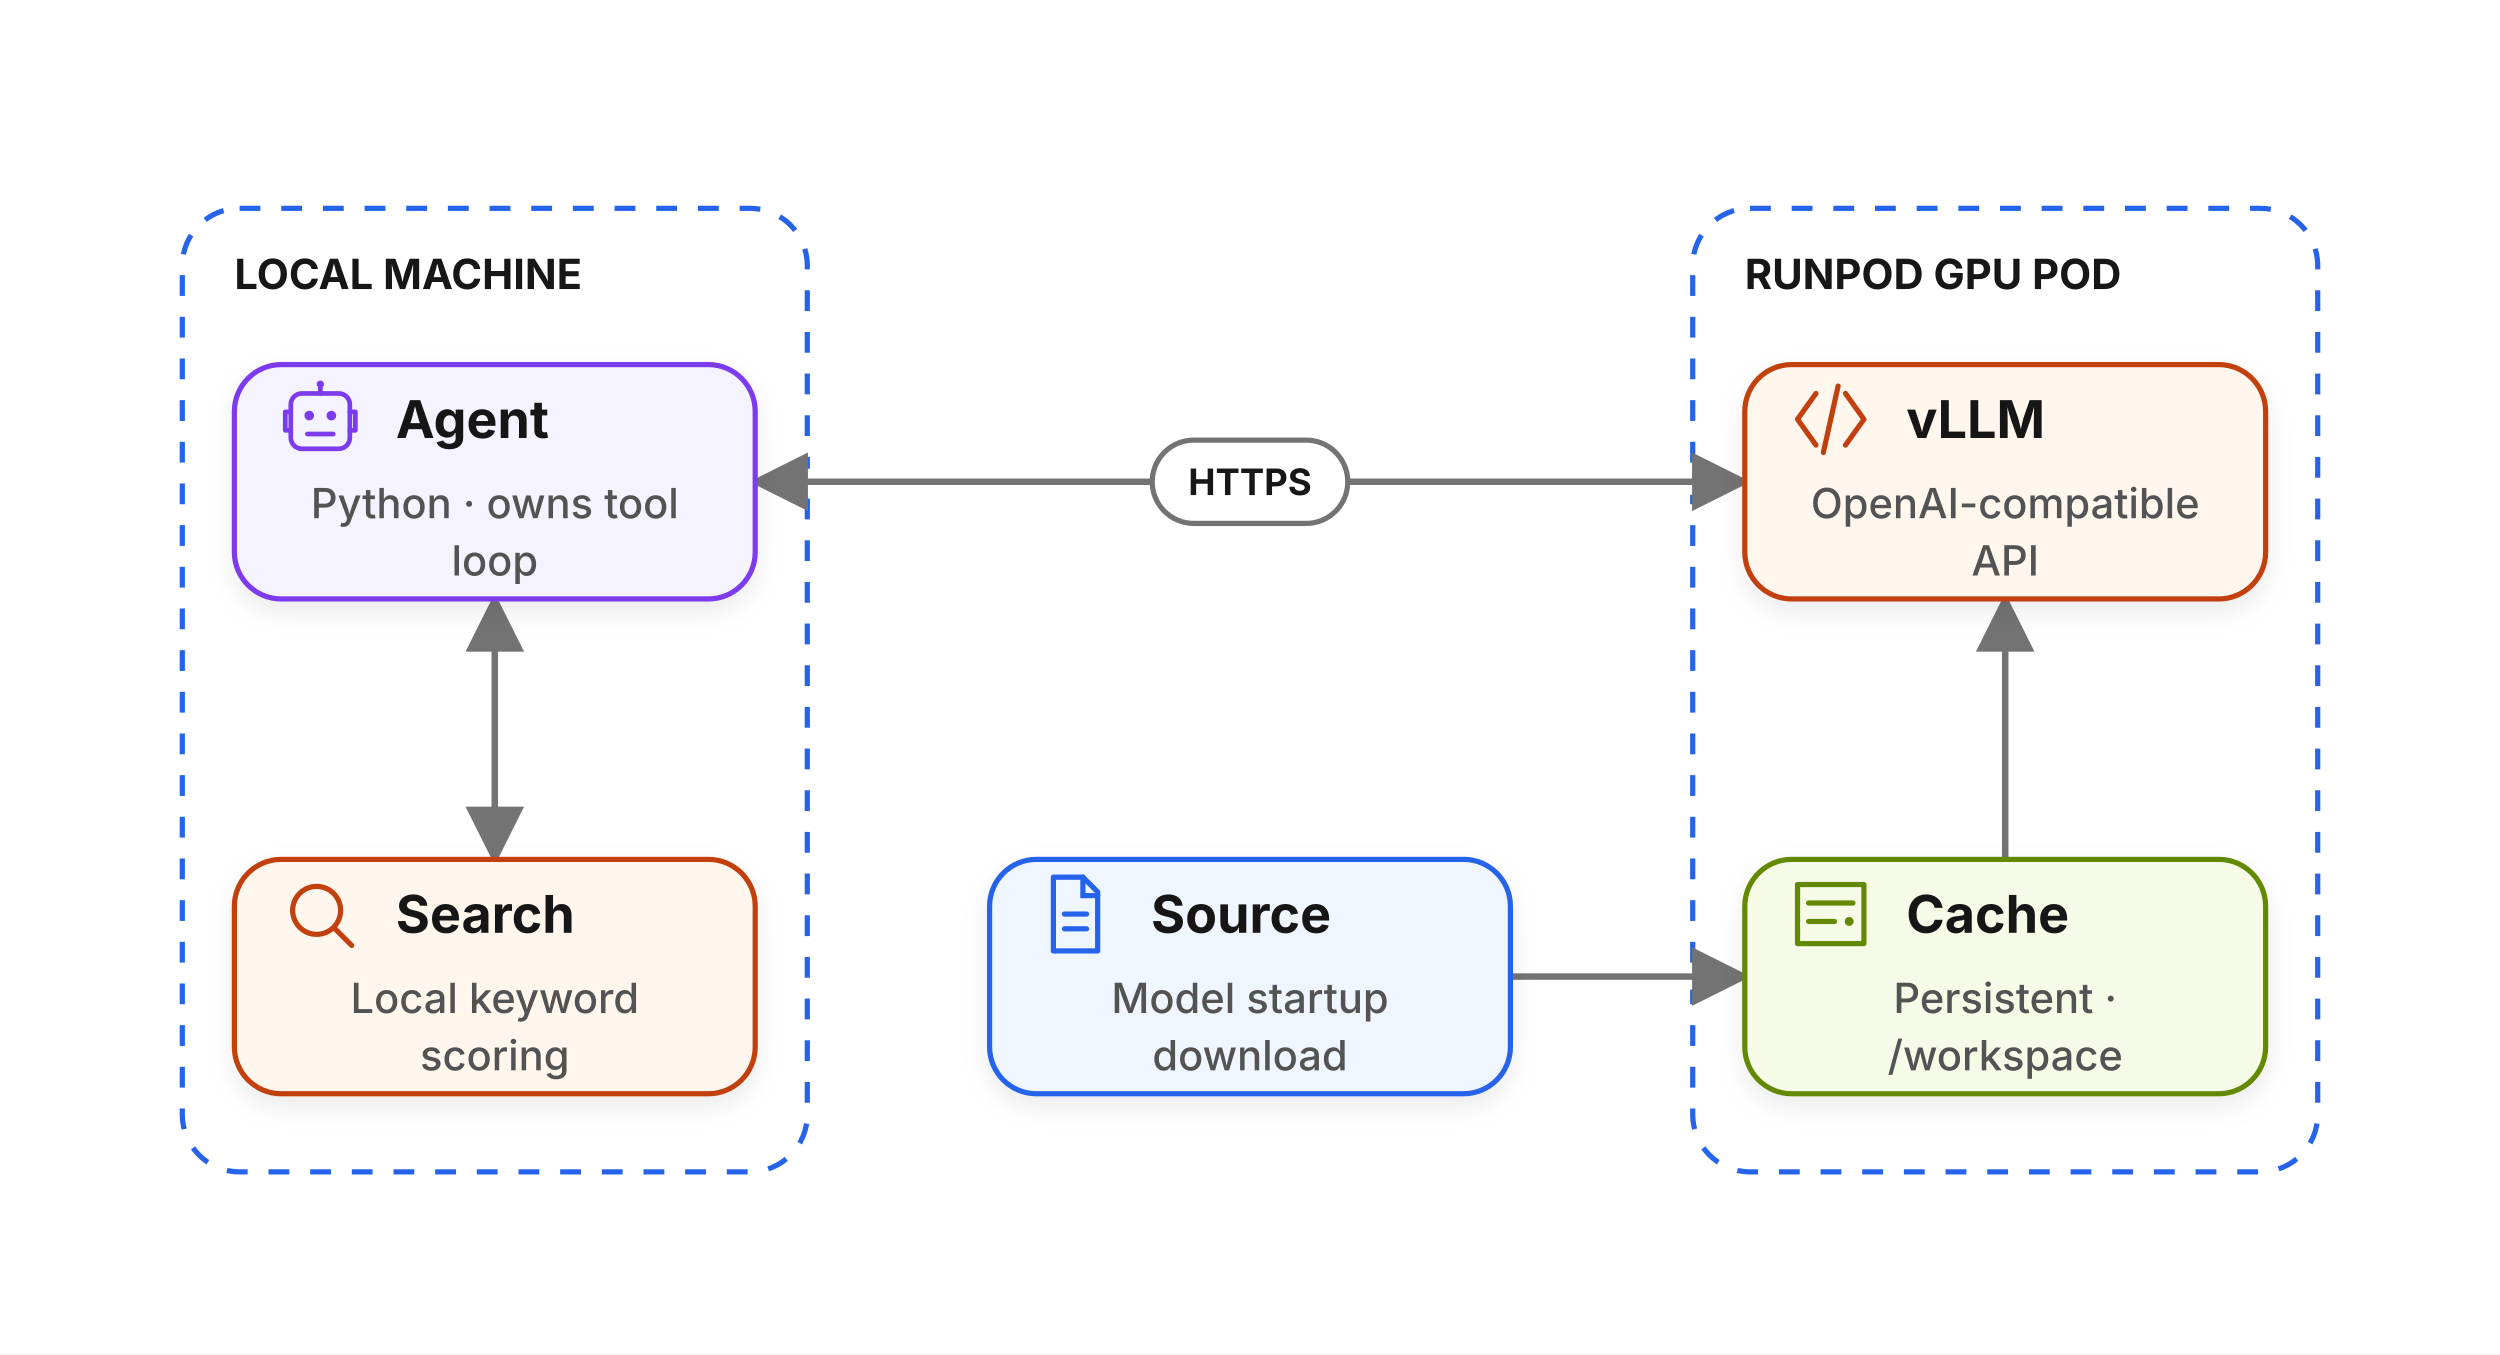
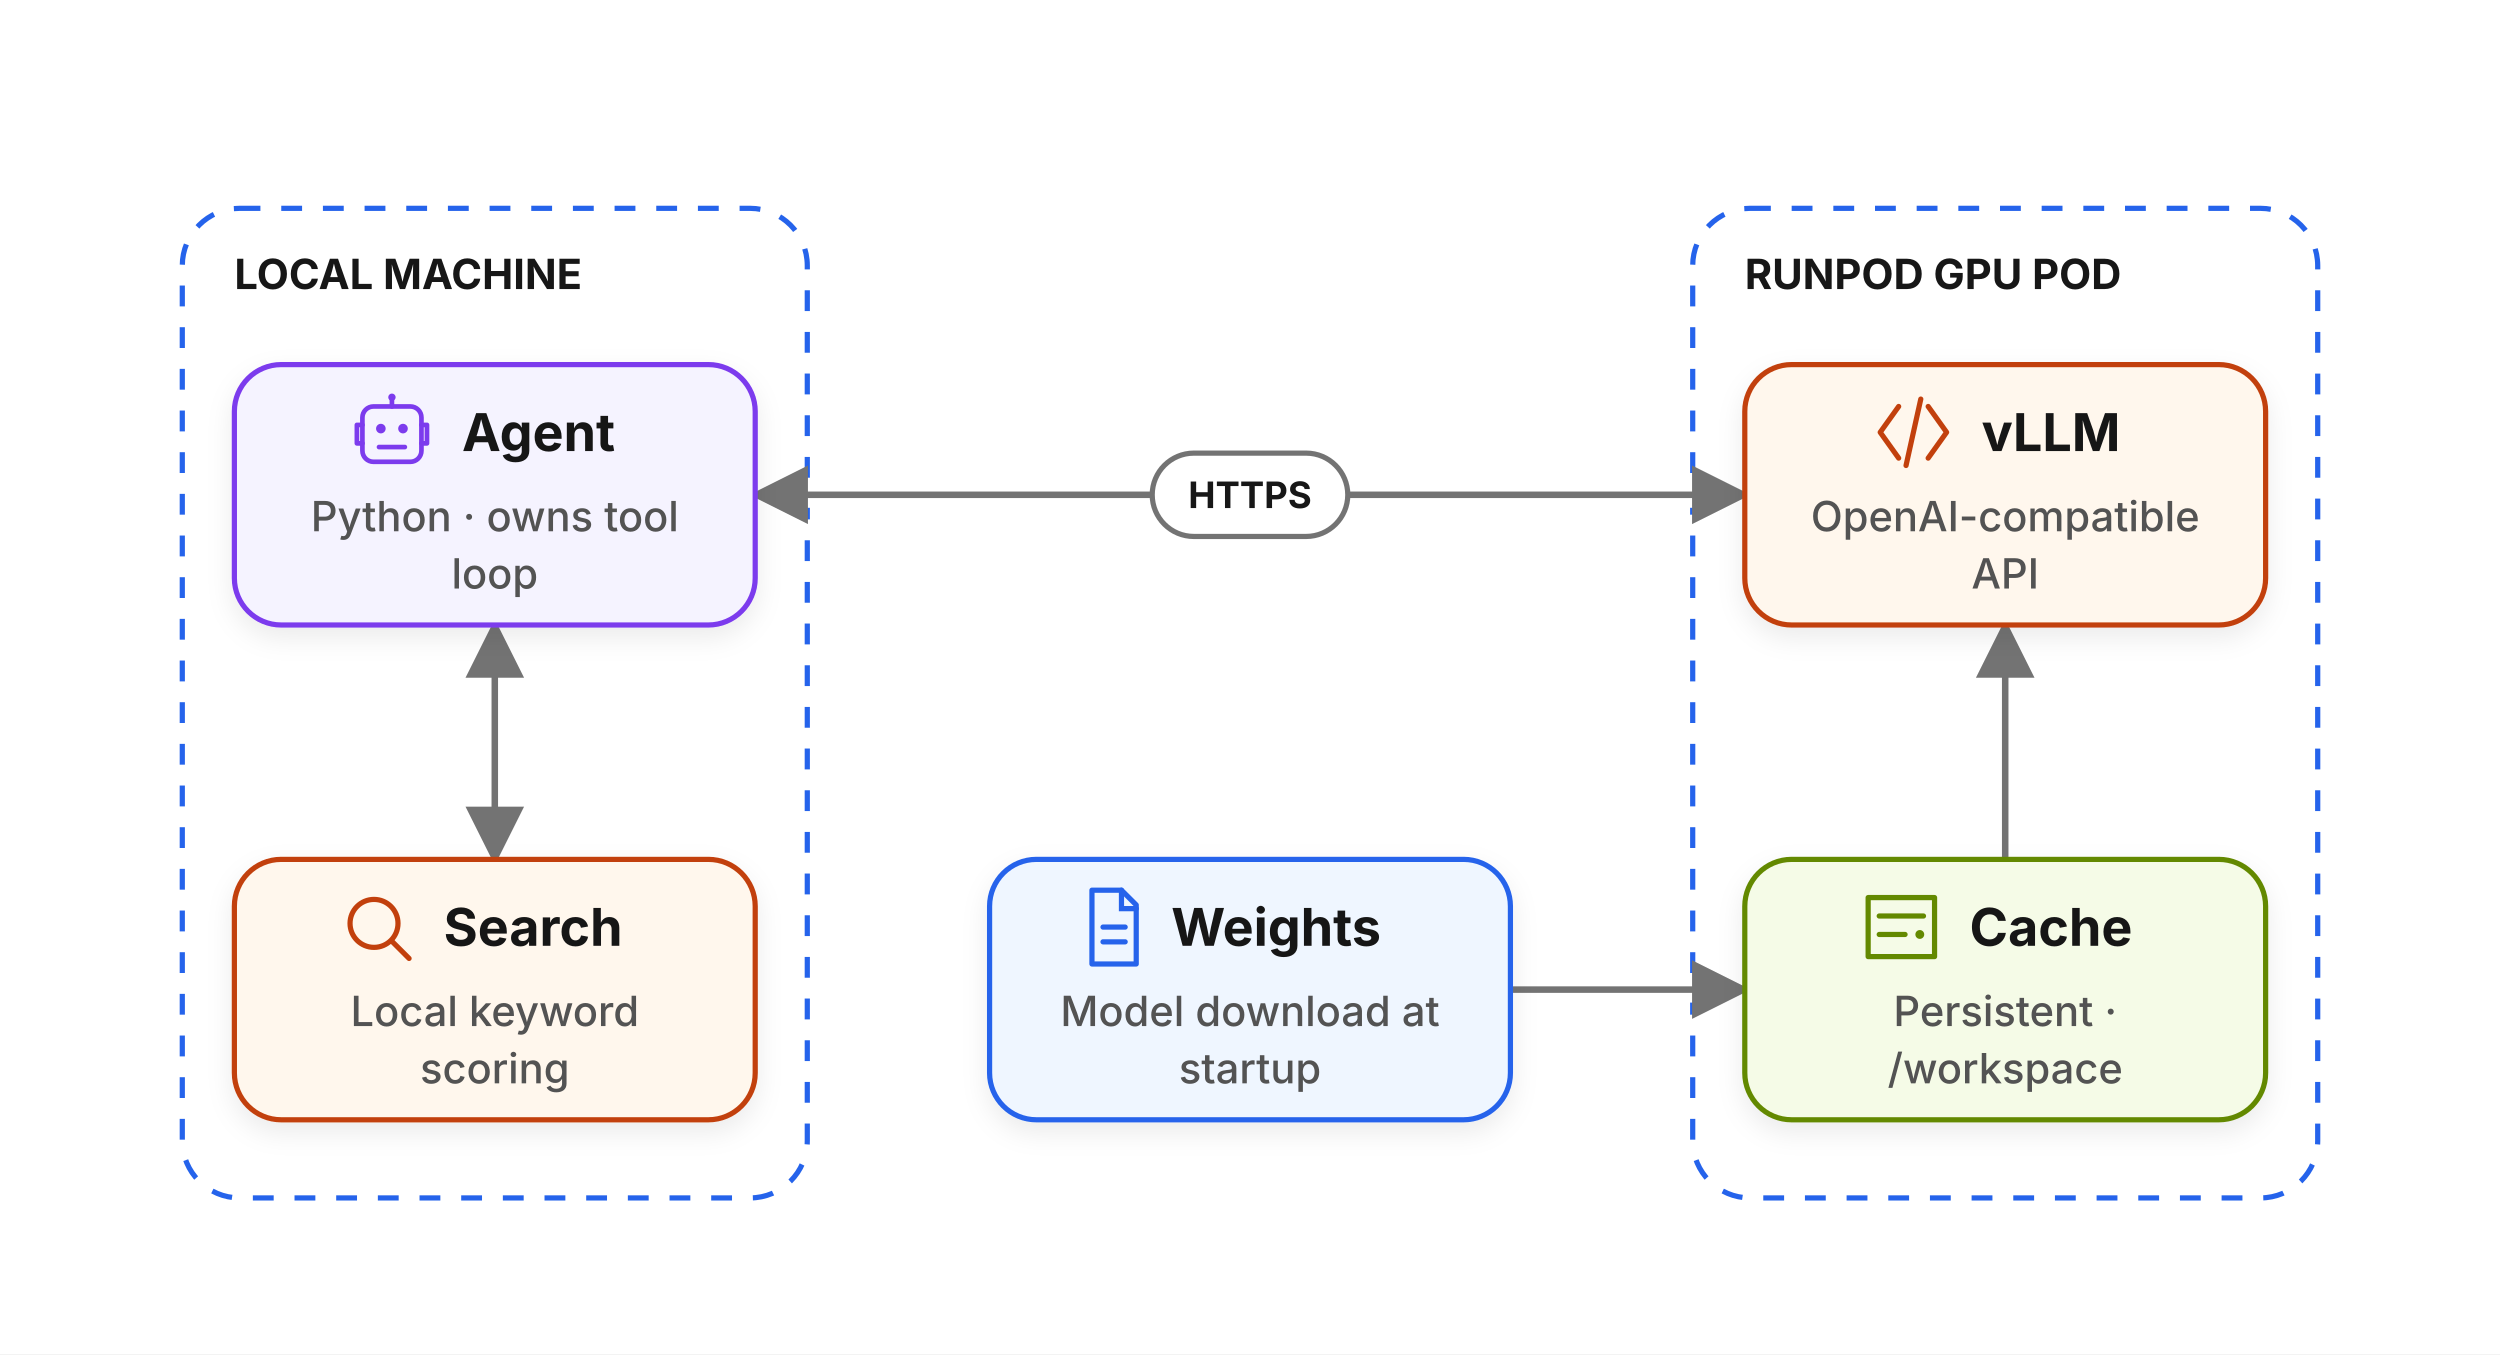
<svg xmlns="http://www.w3.org/2000/svg" width="960" height="520" viewBox="0 0 960 520" role="img" aria-labelledby="title desc">
  <defs>
    <filter id="shadow" x="-20%" y="-20%" width="140%" height="150%">
      <feDropShadow dx="0" dy="4" stdDeviation="5" flood-color="#000000" flood-opacity="0.08" />
    </filter>
    <marker id="arrow-purple" viewBox="0 0 10 10" refX="9" refY="5" markerWidth="9" markerHeight="9" orient="auto">
      <path d="M0 0 10 5 0 10Z" fill="#7c3aed" />
    </marker>
    <marker id="arrow-blue" viewBox="0 0 10 10" refX="9" refY="5" markerWidth="9" markerHeight="9" orient="auto">
      <path d="M0 0 10 5 0 10Z" fill="#2563eb" />
    </marker>
    <marker id="arrow-amber" viewBox="0 0 10 10" refX="9" refY="5" markerWidth="9" markerHeight="9" orient="auto">
      <path d="M0 0 10 5 0 10Z" fill="#c2410c" />
    </marker>
    <marker id="arrow-green" viewBox="0 0 10 10" refX="9" refY="5" markerWidth="9" markerHeight="9" orient="auto">
      <path d="M0 0 10 5 0 10Z" fill="#648900" />
    </marker>
    <marker id="arrow-red" viewBox="0 0 10 10" refX="9" refY="5" markerWidth="9" markerHeight="9" orient="auto">
      <path d="M0 0 10 5 0 10Z" fill="#dc2626" />
    </marker>
    <marker id="arrow-gray" viewBox="0 0 10 10" refX="9" refY="5" markerWidth="9" markerHeight="9" orient="auto">
      <path d="M0 0 10 5 0 10Z" fill="#737373" />
    </marker>
    <marker id="arrow-start-gray" viewBox="0 0 10 10" refX="9" refY="5" markerWidth="9" markerHeight="9" orient="auto-start-reverse">
      <path d="M0 0 10 5 0 10Z" fill="#737373" />
    </marker>
    <symbol id="icon-api" viewBox="0 0 24 24">
      <path d="m8 5-5 7 5 7M16 5l5 7-5 7M14 3l-4 18" fill="none" stroke="currentColor" stroke-width="2" stroke-linecap="round" stroke-linejoin="round" />
    </symbol>
    <symbol id="icon-document" viewBox="0 0 24 24">
      <path d="M6 2h8l4 4v16H6Z" fill="none" stroke="currentColor" stroke-width="2" stroke-linejoin="round" />
      <path d="M14 2v5h4M9 12h6M9 16h6" fill="none" stroke="currentColor" stroke-width="2" stroke-linecap="round" />
    </symbol>
    <symbol id="icon-robot" viewBox="0 0 24 24">
      <path d="M12 5V2.5" fill="none" stroke="currentColor" stroke-width="1.8" stroke-linecap="round" />
      <circle cx="12" cy="2.5" r="1" fill="currentColor" />
      <rect x="4" y="5" width="16" height="15" rx="3" fill="none" stroke="currentColor" stroke-width="1.8" />
      <path d="M4 10H2.5v5H4M20 10h1.5v5H20" fill="none" stroke="currentColor" stroke-width="1.8" stroke-linecap="round" stroke-linejoin="round" />
      <circle cx="9" cy="11" r="1.3" fill="currentColor" />
      <circle cx="15" cy="11" r="1.3" fill="currentColor" />
      <path d="M8.5 16h7" fill="none" stroke="currentColor" stroke-width="1.8" stroke-linecap="round" />
    </symbol>
    <symbol id="icon-search" viewBox="0 0 24 24">
      <circle cx="11" cy="11" r="6.5" fill="none" stroke="currentColor" stroke-width="2" />
      <path d="m16 16 4.5 4.5" fill="none" stroke="currentColor" stroke-width="2" stroke-linecap="round" />
    </symbol>
    <symbol id="icon-volume" viewBox="0 0 24 24">
      <path d="M3 4h18v16H3Z" fill="none" stroke="currentColor" stroke-width="2" stroke-linejoin="round" />
      <path d="M6 9h12M6 14h7" fill="none" stroke="currentColor" stroke-width="2" stroke-linecap="round" />
      <circle cx="17" cy="14" r="1.2" fill="currentColor" />
    </symbol>
    <style>
      text { font-family: "Inter", system-ui, -apple-system, BlinkMacSystemFont, "Segoe UI", sans-serif; fill: #171717; }
      symbol [stroke] { vector-effect: non-scaling-stroke; }
      .node rect { stroke-width: 2; }
      .node-boundary rect { stroke-width: 2; stroke-dasharray: 8 8; }
      .boundary-title { font-size: 16px; font-weight: 750; text-anchor: start; }
      .node-title { font-weight: 750; text-anchor: middle; }
      .node-title.icon-copy { text-anchor: start; }
      .node-subtitle { font-weight: 500; fill: #525252; text-anchor: middle; }
      .eyebrow { font-weight: 750; letter-spacing: 1px; fill: #525252; text-anchor: middle; }
      .mention-icon { font-size: 27px; font-weight: 750; text-anchor: middle; }
      .standalone-mention { font-size: 52px; font-weight: 750; text-anchor: middle; }
      .icon-node-title { font-size: 16px; font-weight: 750; text-anchor: middle; }
      .edge { fill: none; stroke-width: 2.5; stroke-linecap: round; stroke-linejoin: round; }
      .edge-label rect { stroke-width: 2; }
      .edge-label text { font-size: 14px; font-weight: 750; text-anchor: middle; dominant-baseline: central; }
      .divider { stroke: #d4d4d4; stroke-width: 2; stroke-dasharray: 6 8; stroke-linecap: round; }
      .center-annotation { fill: #f5f5f5; stroke: none; }
      .center-title { font-weight: 800; letter-spacing: 0.08em; fill: #404040; text-anchor: middle; }
      .center-detail { font-weight: 600; fill: #525252; text-anchor: middle; }
    </style>
  </defs>
  <rect width="960" height="520" fill="#ffffff" />
  <g class="node-boundary node-blue" transform="translate(70 80)">
-     <rect width="240" height="370" rx="22" fill="none" stroke="#2563eb" />
+     <rect width="240" height="380" rx="22" fill="none" stroke="#2563eb" />
    <text class="boundary-title" x="20" y="31">LOCAL MACHINE</text>
  </g>
  <g class="node-boundary node-blue" transform="translate(650 80)">
-     <rect width="240" height="370" rx="22" fill="none" stroke="#2563eb" />
+     <rect width="240" height="380" rx="22" fill="none" stroke="#2563eb" />
    <text class="boundary-title" x="20" y="31">RUNPOD GPU POD</text>
  </g>
-   <path class="edge" d="M190 230L190 330" stroke="#737373" marker-start="url(#arrow-start-gray)" marker-end="url(#arrow-gray)" />
-   <path class="edge-boundary-halo" d="M290 185L670 185" fill="none" stroke="#ffffff" stroke-width="10" stroke-linecap="round" stroke-linejoin="round" />
-   <path class="edge" d="M290 185L670 185" stroke="#737373" marker-start="url(#arrow-start-gray)" marker-end="url(#arrow-gray)" />
-   <g class="edge-label" transform="translate(480 185)">
+   <path class="edge" d="M190 240L190 330" stroke="#737373" marker-start="url(#arrow-start-gray)" marker-end="url(#arrow-gray)" />
+   <path class="edge-boundary-halo" d="M290 190L670 190" fill="none" stroke="#ffffff" stroke-width="10" stroke-linecap="round" stroke-linejoin="round" />
+   <path class="edge" d="M290 190L670 190" stroke="#737373" marker-start="url(#arrow-start-gray)" marker-end="url(#arrow-gray)" />
+   <g class="edge-label" transform="translate(480 190)">
    <rect x="-37.55" y="-16" width="75.1" height="32" rx="16.0" fill="#ffffff" stroke="#737373" />
    <text fill="#737373">HTTPS</text>
  </g>
-   <path class="edge-boundary-halo" d="M580 375L670 375" fill="none" stroke="#ffffff" stroke-width="10" stroke-linecap="round" stroke-linejoin="round" />
-   <path class="edge" d="M580 375L670 375" stroke="#737373" marker-end="url(#arrow-gray)" />
-   <path class="edge" d="M770 330L770 230" stroke="#737373" marker-end="url(#arrow-gray)" />
+   <path class="edge-boundary-halo" d="M580 380L670 380" fill="none" stroke="#ffffff" stroke-width="10" stroke-linecap="round" stroke-linejoin="round" />
+   <path class="edge" d="M580 380L670 380" stroke="#737373" marker-end="url(#arrow-gray)" />
+   <path class="edge" d="M770 330L770 240" stroke="#737373" marker-end="url(#arrow-gray)" />
  <g class="node node-purple" transform="translate(90 140)" filter="url(#shadow)">
-     <rect width="200" height="90" rx="18" fill="#f5f3ff" stroke="#7c3aed" />
-     <use href="#icon-robot" x="16" y="4" width="34" height="34" color="#7c3aed" />
-     <text class="node-title icon-copy" x="62" y="28.2" font-size="20">Agent</text>
-     <text class="node-subtitle" x="100" y="59" font-size="16">Python · owns tool</text>
-     <text class="node-subtitle" x="100" y="81" font-size="16">loop</text>
+     <rect width="200" height="100" rx="18" fill="#f5f3ff" stroke="#7c3aed" />
+     <use href="#icon-robot" x="43.5" y="9" width="34" height="34" color="#7c3aed" />
+     <text class="node-title icon-copy" x="87.39" y="33.2" font-size="20">Agent</text>
+     <text class="node-subtitle" x="100" y="64" font-size="16">Python · owns tool</text>
+     <text class="node-subtitle" x="100" y="86" font-size="16">loop</text>
  </g>
  <g class="node node-amber" transform="translate(90 330)" filter="url(#shadow)">
-     <rect width="200" height="90" rx="18" fill="#fff7ed" stroke="#c2410c" />
-     <use href="#icon-search" x="16" y="4" width="34" height="34" color="#c2410c" />
-     <text class="node-title icon-copy" x="62" y="28.2" font-size="20">Search</text>
-     <text class="node-subtitle" x="100" y="59" font-size="16">Local keyword</text>
-     <text class="node-subtitle" x="100" y="81" font-size="16">scoring</text>
+     <rect width="200" height="100" rx="18" fill="#fff7ed" stroke="#c2410c" />
+     <use href="#icon-search" x="38.04" y="9" width="34" height="34" color="#c2410c" />
+     <text class="node-title icon-copy" x="80.36" y="33.2" font-size="20">Search</text>
+     <text class="node-subtitle" x="100" y="64" font-size="16">Local keyword</text>
+     <text class="node-subtitle" x="100" y="86" font-size="16">scoring</text>
  </g>
  <g class="node node-amber" transform="translate(670 140)" filter="url(#shadow)">
-     <rect width="200" height="90" rx="18" fill="#fff7ed" stroke="#c2410c" />
-     <use href="#icon-api" x="16" y="4" width="34" height="34" color="#c2410c" />
-     <text class="node-title icon-copy" x="62" y="28.2" font-size="20">vLLM</text>
-     <text class="node-subtitle" x="100" y="59" font-size="16">OpenAI-compatible</text>
-     <text class="node-subtitle" x="100" y="81" font-size="16">API</text>
+     <rect width="200" height="100" rx="18" fill="#fff7ed" stroke="#c2410c" />
+     <use href="#icon-api" x="47.75" y="9" width="34" height="34" color="#c2410c" />
+     <text class="node-title icon-copy" x="90.93" y="33.2" font-size="20">vLLM</text>
+     <text class="node-subtitle" x="100" y="64" font-size="16">OpenAI-compatible</text>
+     <text class="node-subtitle" x="100" y="86" font-size="16">API</text>
  </g>
  <g class="node node-green" transform="translate(670 330)" filter="url(#shadow)">
-     <rect width="200" height="90" rx="18" fill="#f5fbe7" stroke="#648900" />
-     <use href="#icon-volume" x="16" y="4" width="34" height="34" color="#648900" />
-     <text class="node-title icon-copy" x="62" y="28.2" font-size="20">Cache</text>
-     <text class="node-subtitle" x="100" y="59" font-size="16">Persistent ·</text>
-     <text class="node-subtitle" x="100" y="81" font-size="16">/workspace</text>
+     <rect width="200" height="100" rx="18" fill="#f5fbe7" stroke="#648900" />
+     <use href="#icon-volume" x="43.12" y="9" width="34" height="34" color="#648900" />
+     <text class="node-title icon-copy" x="86.3" y="33.2" font-size="20">Cache</text>
+     <text class="node-subtitle" x="100" y="64" font-size="16">Persistent ·</text>
+     <text class="node-subtitle" x="100" y="86" font-size="16">/workspace</text>
  </g>
  <g class="node node-blue" transform="translate(380 330)" filter="url(#shadow)">
-     <rect width="200" height="90" rx="18" fill="#eff6ff" stroke="#2563eb" />
-     <use href="#icon-document" x="16" y="4" width="34" height="34" color="#2563eb" />
-     <text class="node-title icon-copy" x="62" y="28.2" font-size="20">Source</text>
-     <text class="node-subtitle" x="100" y="59" font-size="16">Model startup</text>
-     <text class="node-subtitle" x="100" y="81" font-size="16">download</text>
+     <rect width="200" height="100" rx="18" fill="#eff6ff" stroke="#2563eb" />
+     <use href="#icon-document" x="30.81" y="9" width="34" height="34" color="#2563eb" />
+     <text class="node-title icon-copy" x="69.74" y="33.2" font-size="20">Weights</text>
+     <text class="node-subtitle" x="100" y="64" font-size="16">Model download at</text>
+     <text class="node-subtitle" x="100" y="86" font-size="16">startup</text>
  </g>
</svg>
